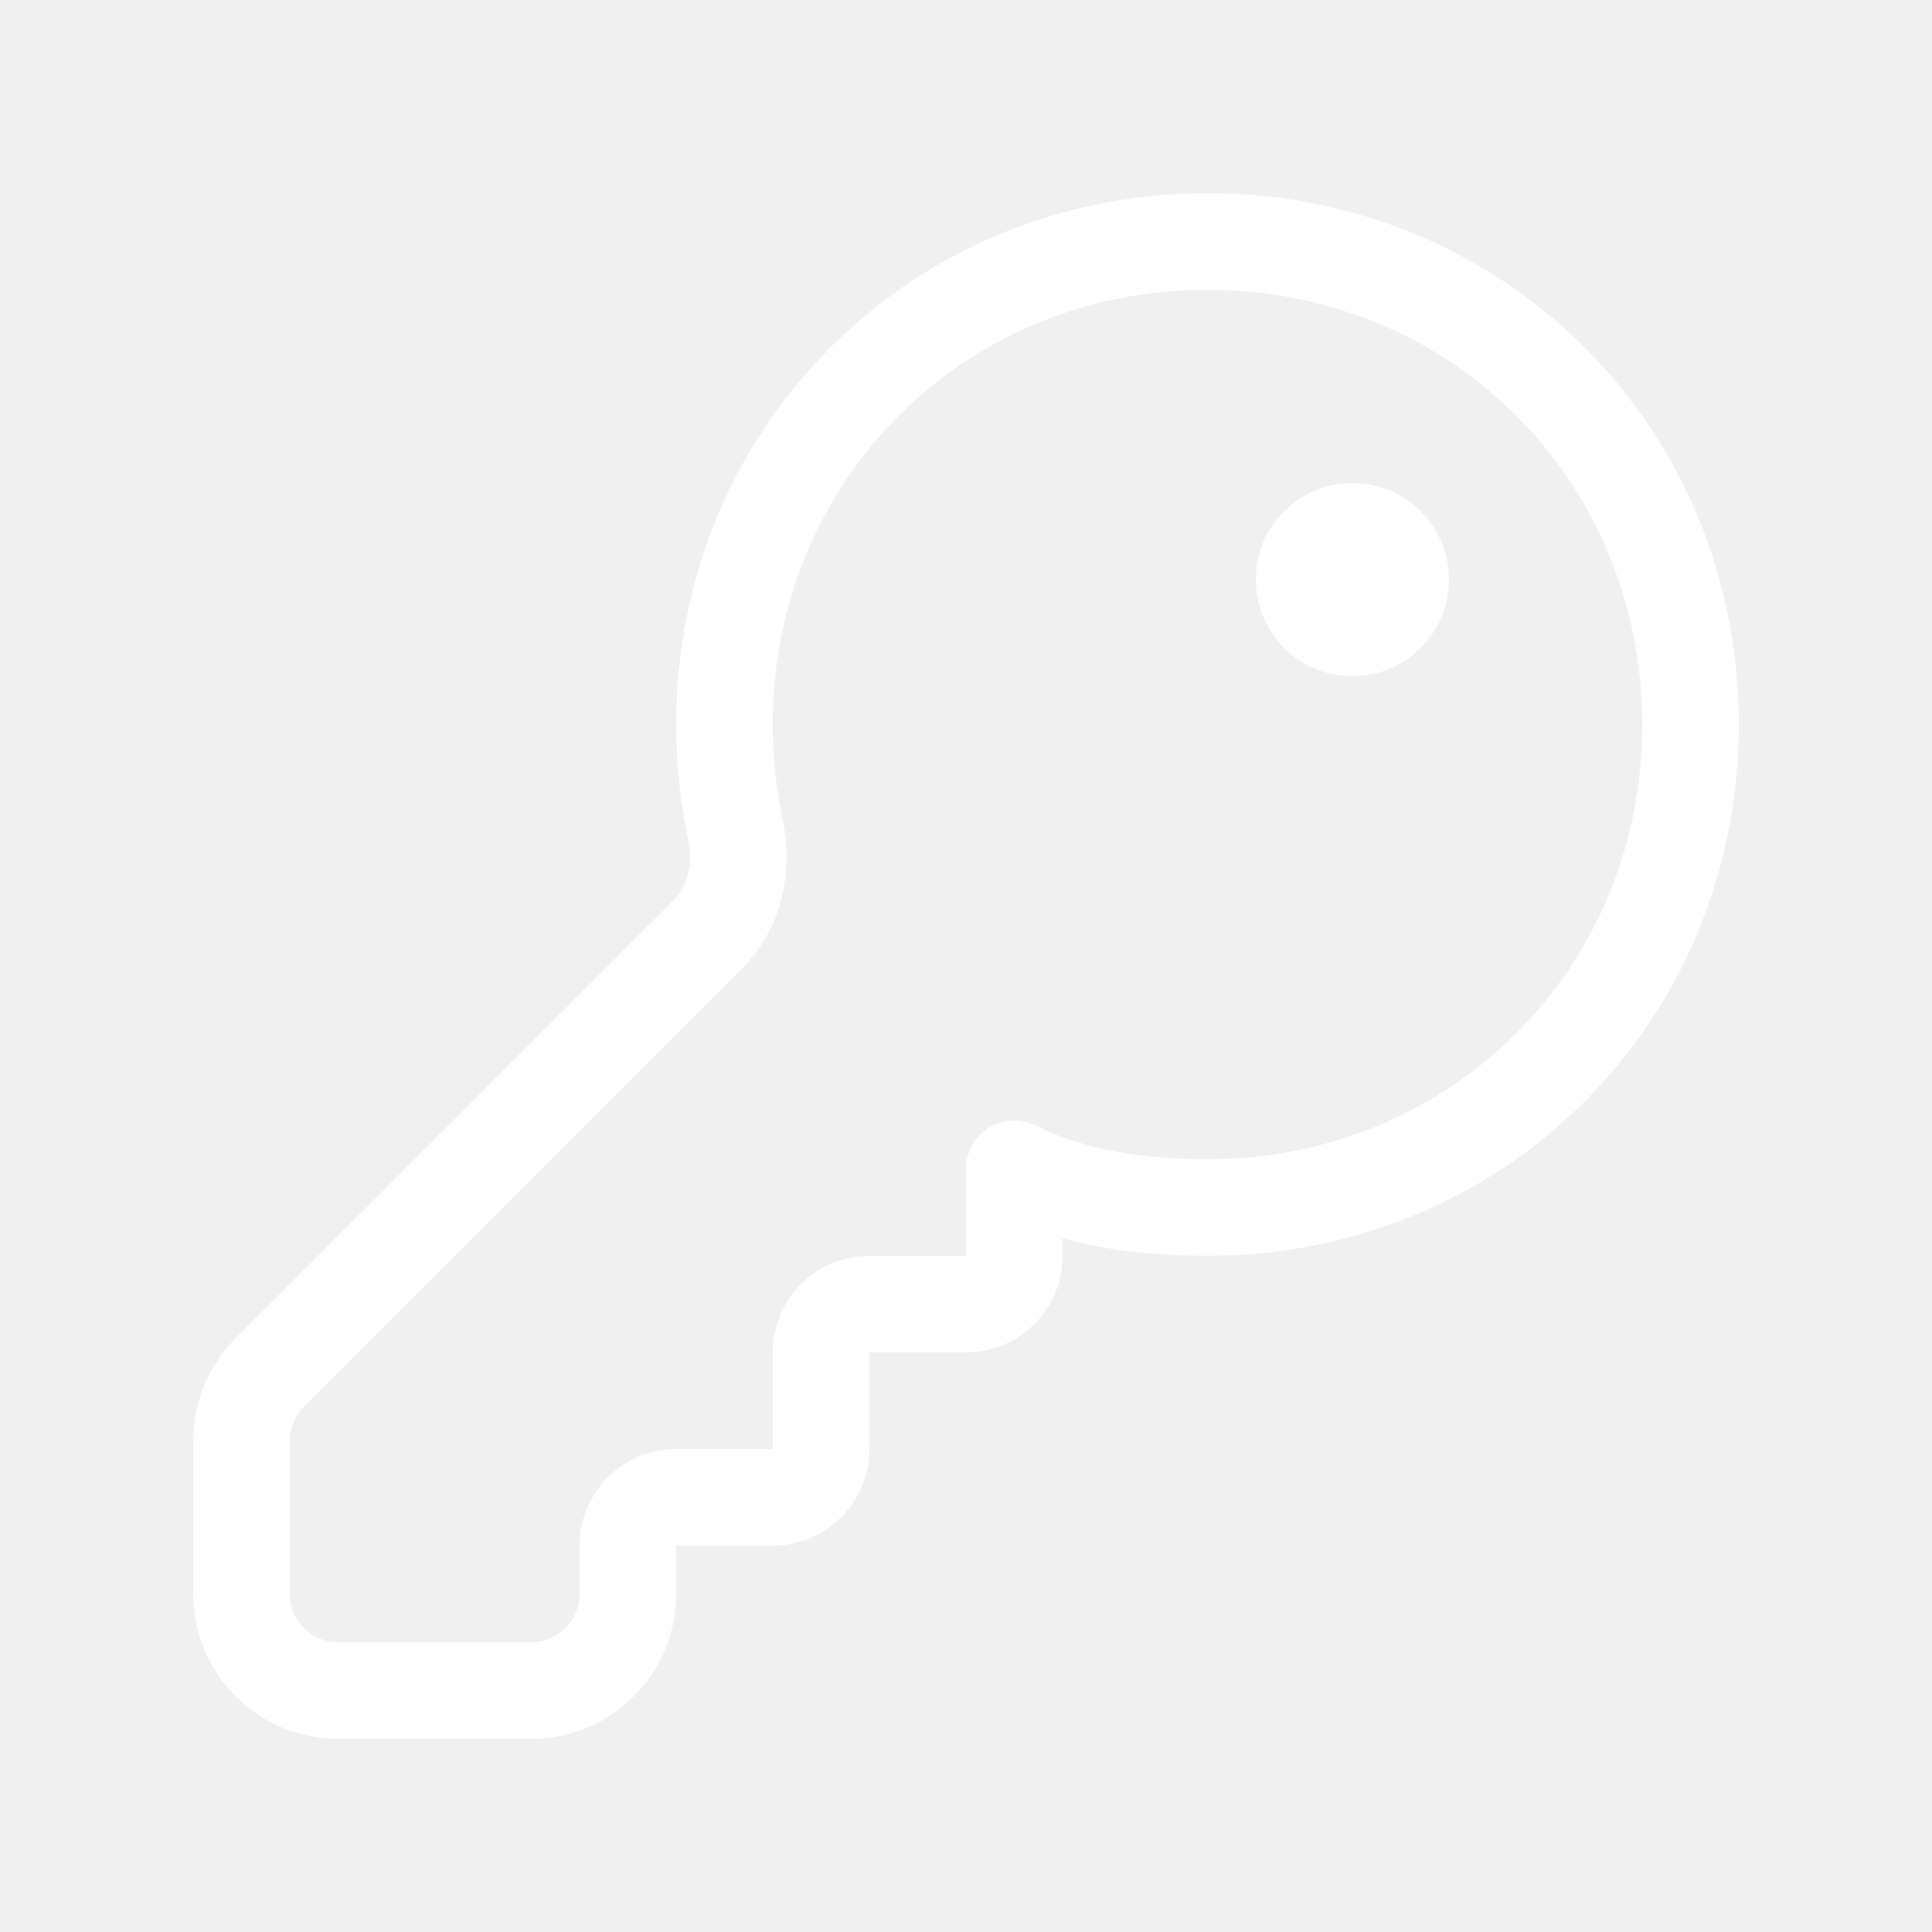
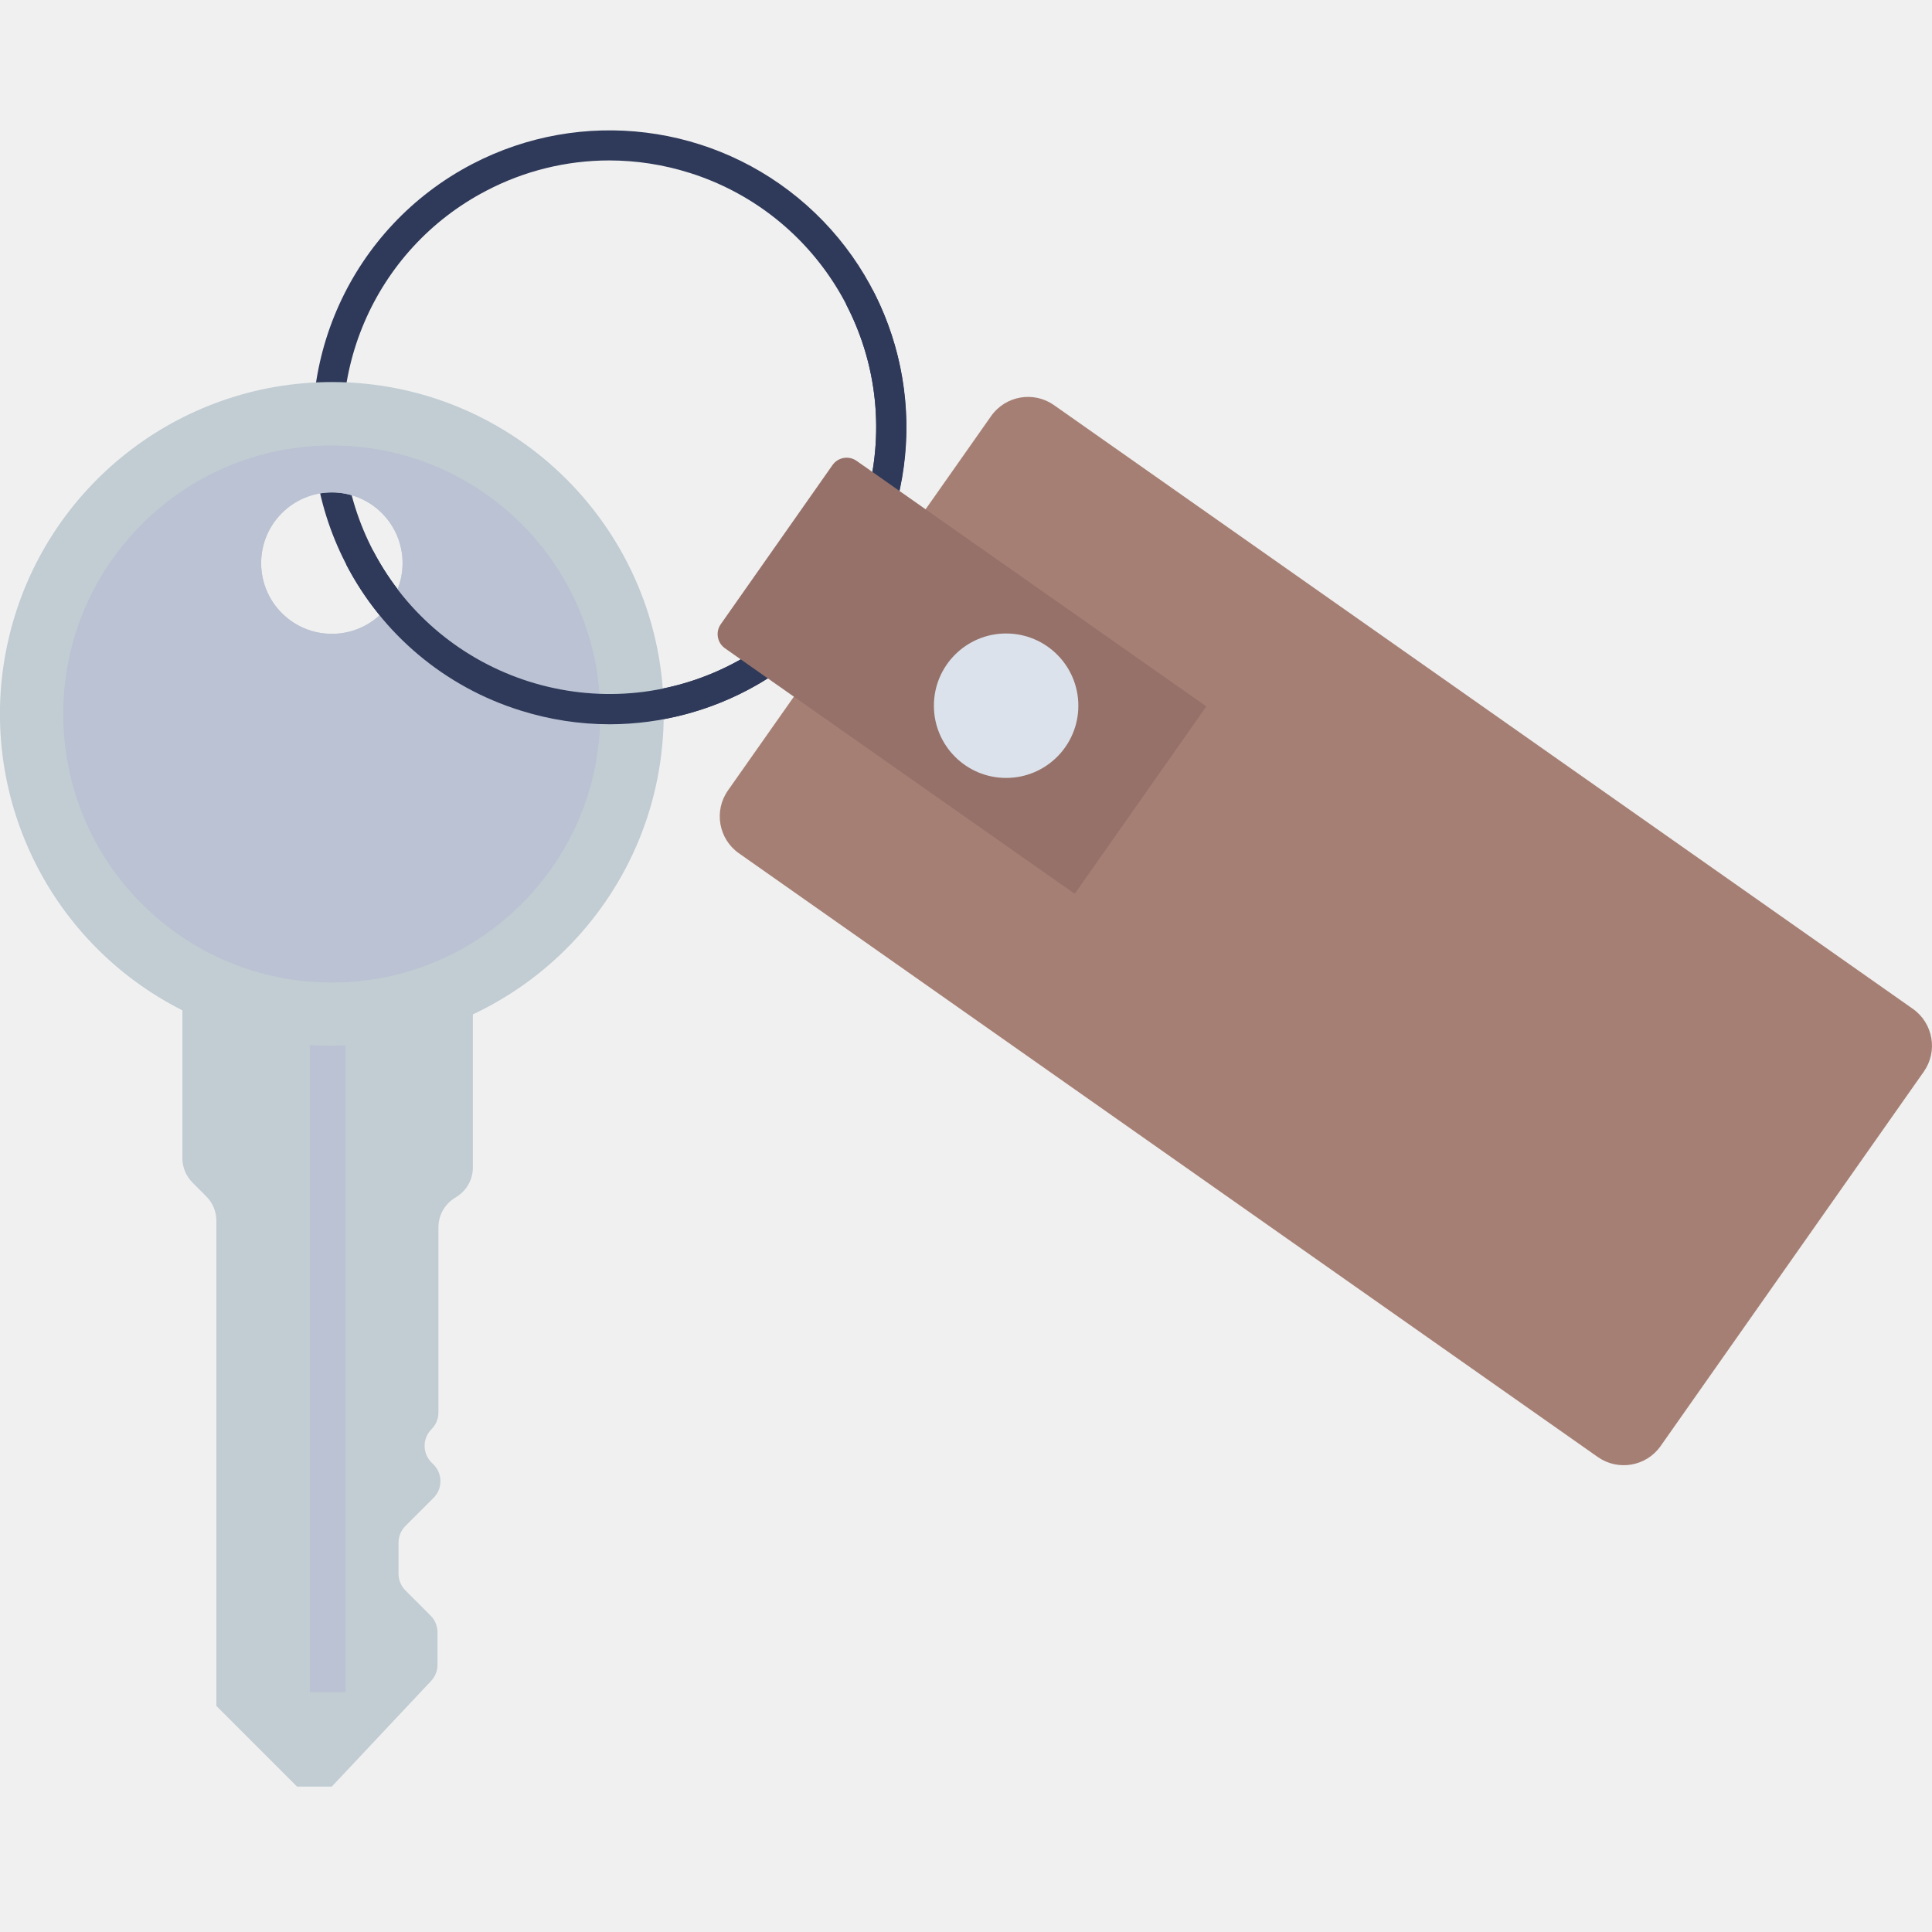
- <svg xmlns="http://www.w3.org/2000/svg" width="20" height="20" preserveAspectRatio="xMidYMid meet" viewBox="0 0 20 20" style="-ms-transform: rotate(360deg); -webkit-transform: rotate(360deg); transform: rotate(360deg);">
-   <g fill="none">
-     <path d="M15 6a1 1 0 1 1-2 0a1 1 0 0 1 2 0z" fill="#FFFFFF" />
-     <path d="M12.5 2C9.424 2 7 4.424 7 7.5c0 .397.04.796.122 1.175c.058.27-.008.504-.142.638l-4.54 4.54A1.5 1.5 0 0 0 2 14.915V16.5A1.5 1.5 0 0 0 3.5 18h2A1.5 1.5 0 0 0 7 16.5V16h1a1 1 0 0 0 1-1v-1h1a1 1 0 0 0 1-1v-.18c.493.134 1.007.18 1.5.18c3.076 0 5.5-2.424 5.5-5.5S15.576 2 12.5 2zM8 7.5C8 4.976 9.976 3 12.5 3S17 4.976 17 7.5S15.024 12 12.5 12c-.66 0-1.273-.095-1.776-.347A.5.5 0 0 0 10 12.1v.9H9a1 1 0 0 0-1 1v1H7a1 1 0 0 0-1 1v.5a.5.5 0 0 1-.5.5h-2a.5.5 0 0 1-.5-.5v-1.586a.5.5 0 0 1 .146-.353l4.541-4.541c.432-.432.522-1.044.412-1.556A4.619 4.619 0 0 1 8 7.5z" fill="#FFFFFF" />
+ <svg xmlns="http://www.w3.org/2000/svg" height="512" viewBox="0 0 128 128" width="512">
+   <g id="icon">
+     <path d="m40.414 47.973a19.667 19.667 0 0 1 -9.114-37.111 19.668 19.668 0 1 1 9.117 37.111zm-.053-37.344a17.579 17.579 0 0 0 -8.14 2.006 17.667 17.667 0 1 0 13.471-1.181 17.748 17.748 0 0 0 -5.331-.825z" fill="#2f3a5a" />
+     <path d="m12.084 61.8v14.93a2.293 2.293 0 0 0 .672 1.622l.909.909a2.29 2.29 0 0 1 .671 1.621v32.139l5.345 5.345h2.3l6.581-7a1.557 1.557 0 0 0 .424-1.069v-2.158a1.561 1.561 0 0 0 -.457-1.1l-1.667-1.668a1.558 1.558 0 0 1 -.458-1.1v-2.071a1.562 1.562 0 0 1 .458-1.1l1.861-1.861a1.562 1.562 0 0 0 0-2.209l-.134-.134a1.561 1.561 0 0 1 0-2.208 1.562 1.562 0 0 0 .458-1.1v-12.272a2.293 2.293 0 0 1 1.068-1.939l.145-.091a2.294 2.294 0 0 0 1.069-1.939v-15.071z" fill="#c1cdd3" />
+     <path d="m20.522 68.05h2.372v44.063h-2.372z" fill="#bac2d3" />
+     <path d="m21.982 25.311a21.991 21.991 0 0 0 -9.9 41.624 21.739 21.739 0 0 0 8.438 2.3c.487.03.973.051 1.459.051.3 0 .608-.011.912-.021a21.987 21.987 0 0 0 21.083-21.965 21.992 21.992 0 0 0 -21.992-21.989zm4.69 12a4.685 4.685 0 1 1 -4.69-4.69 4.684 4.684 0 0 1 4.69 4.694z" fill="#c1cdd3" />
+     <path d="m21.982 29.515a17.79 17.79 0 1 0 17.788 17.785 17.785 17.785 0 0 0 -17.788-17.785zm0 3.11a4.685 4.685 0 1 1 -4.68 4.69 4.686 4.686 0 0 1 4.68-4.69z" fill="#bac2d3" />
+     <path d="m40.4 47.986a19.745 19.745 0 0 1 -5.935-.919 19.547 19.547 0 0 1 -11.533-9.676l1.774-.924a17.669 17.669 0 1 0 31.344-16.32l1.774-.924a19.688 19.688 0 0 1 -17.424 28.763z" fill="#2f3a5a" />
+     <path d="m72.674 23.851h30.319a2.991 2.991 0 0 1 2.991 2.991v69.558a2.991 2.991 0 0 1 -2.991 2.991h-30.319a2.99 2.99 0 0 1 -2.99-2.99v-69.56a2.99 2.99 0 0 1 2.99-2.99z" fill="#a67f74" transform="matrix(.575 -.818 .818 .575 -13.068 98.101)" />
+     <path d="m56.754 30.534a1.146 1.146 0 0 0 -1.6.28l-7.4 10.539a1.146 1.146 0 0 0 .28 1.6l23.17 16.267 8.721-12.42z" fill="#967169" />
+     <circle cx="66.658" cy="46.755" fill="#dbe2eb" r="4.785" />
  </g>
-   <rect x="0" y="0" width="20" height="20" fill="rgba(0, 0, 0, 0)" />
</svg>
